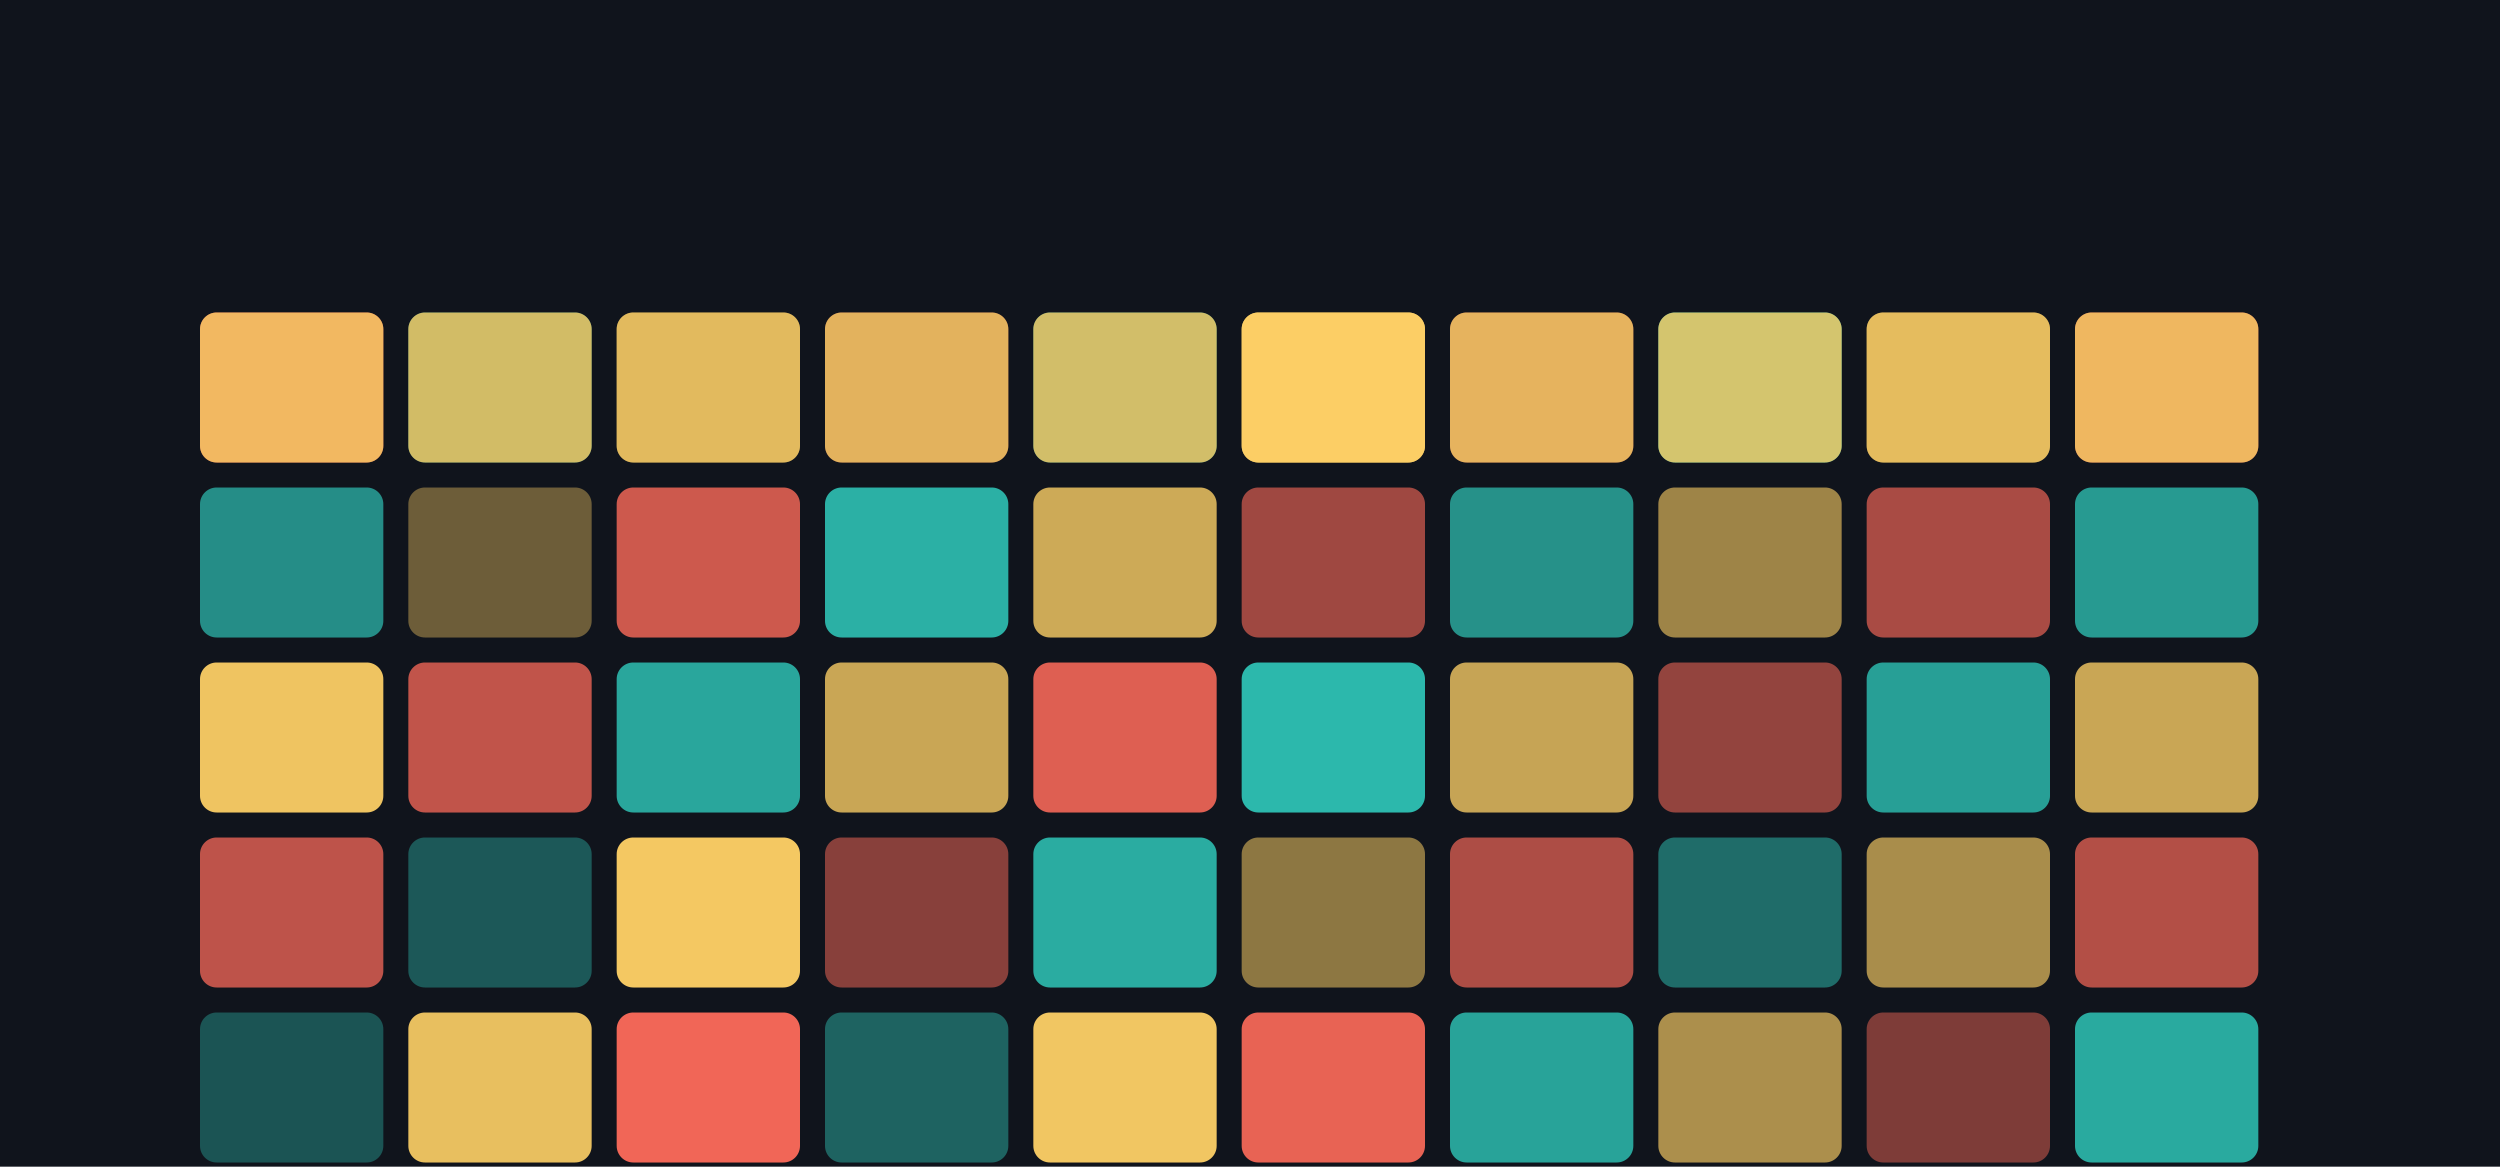
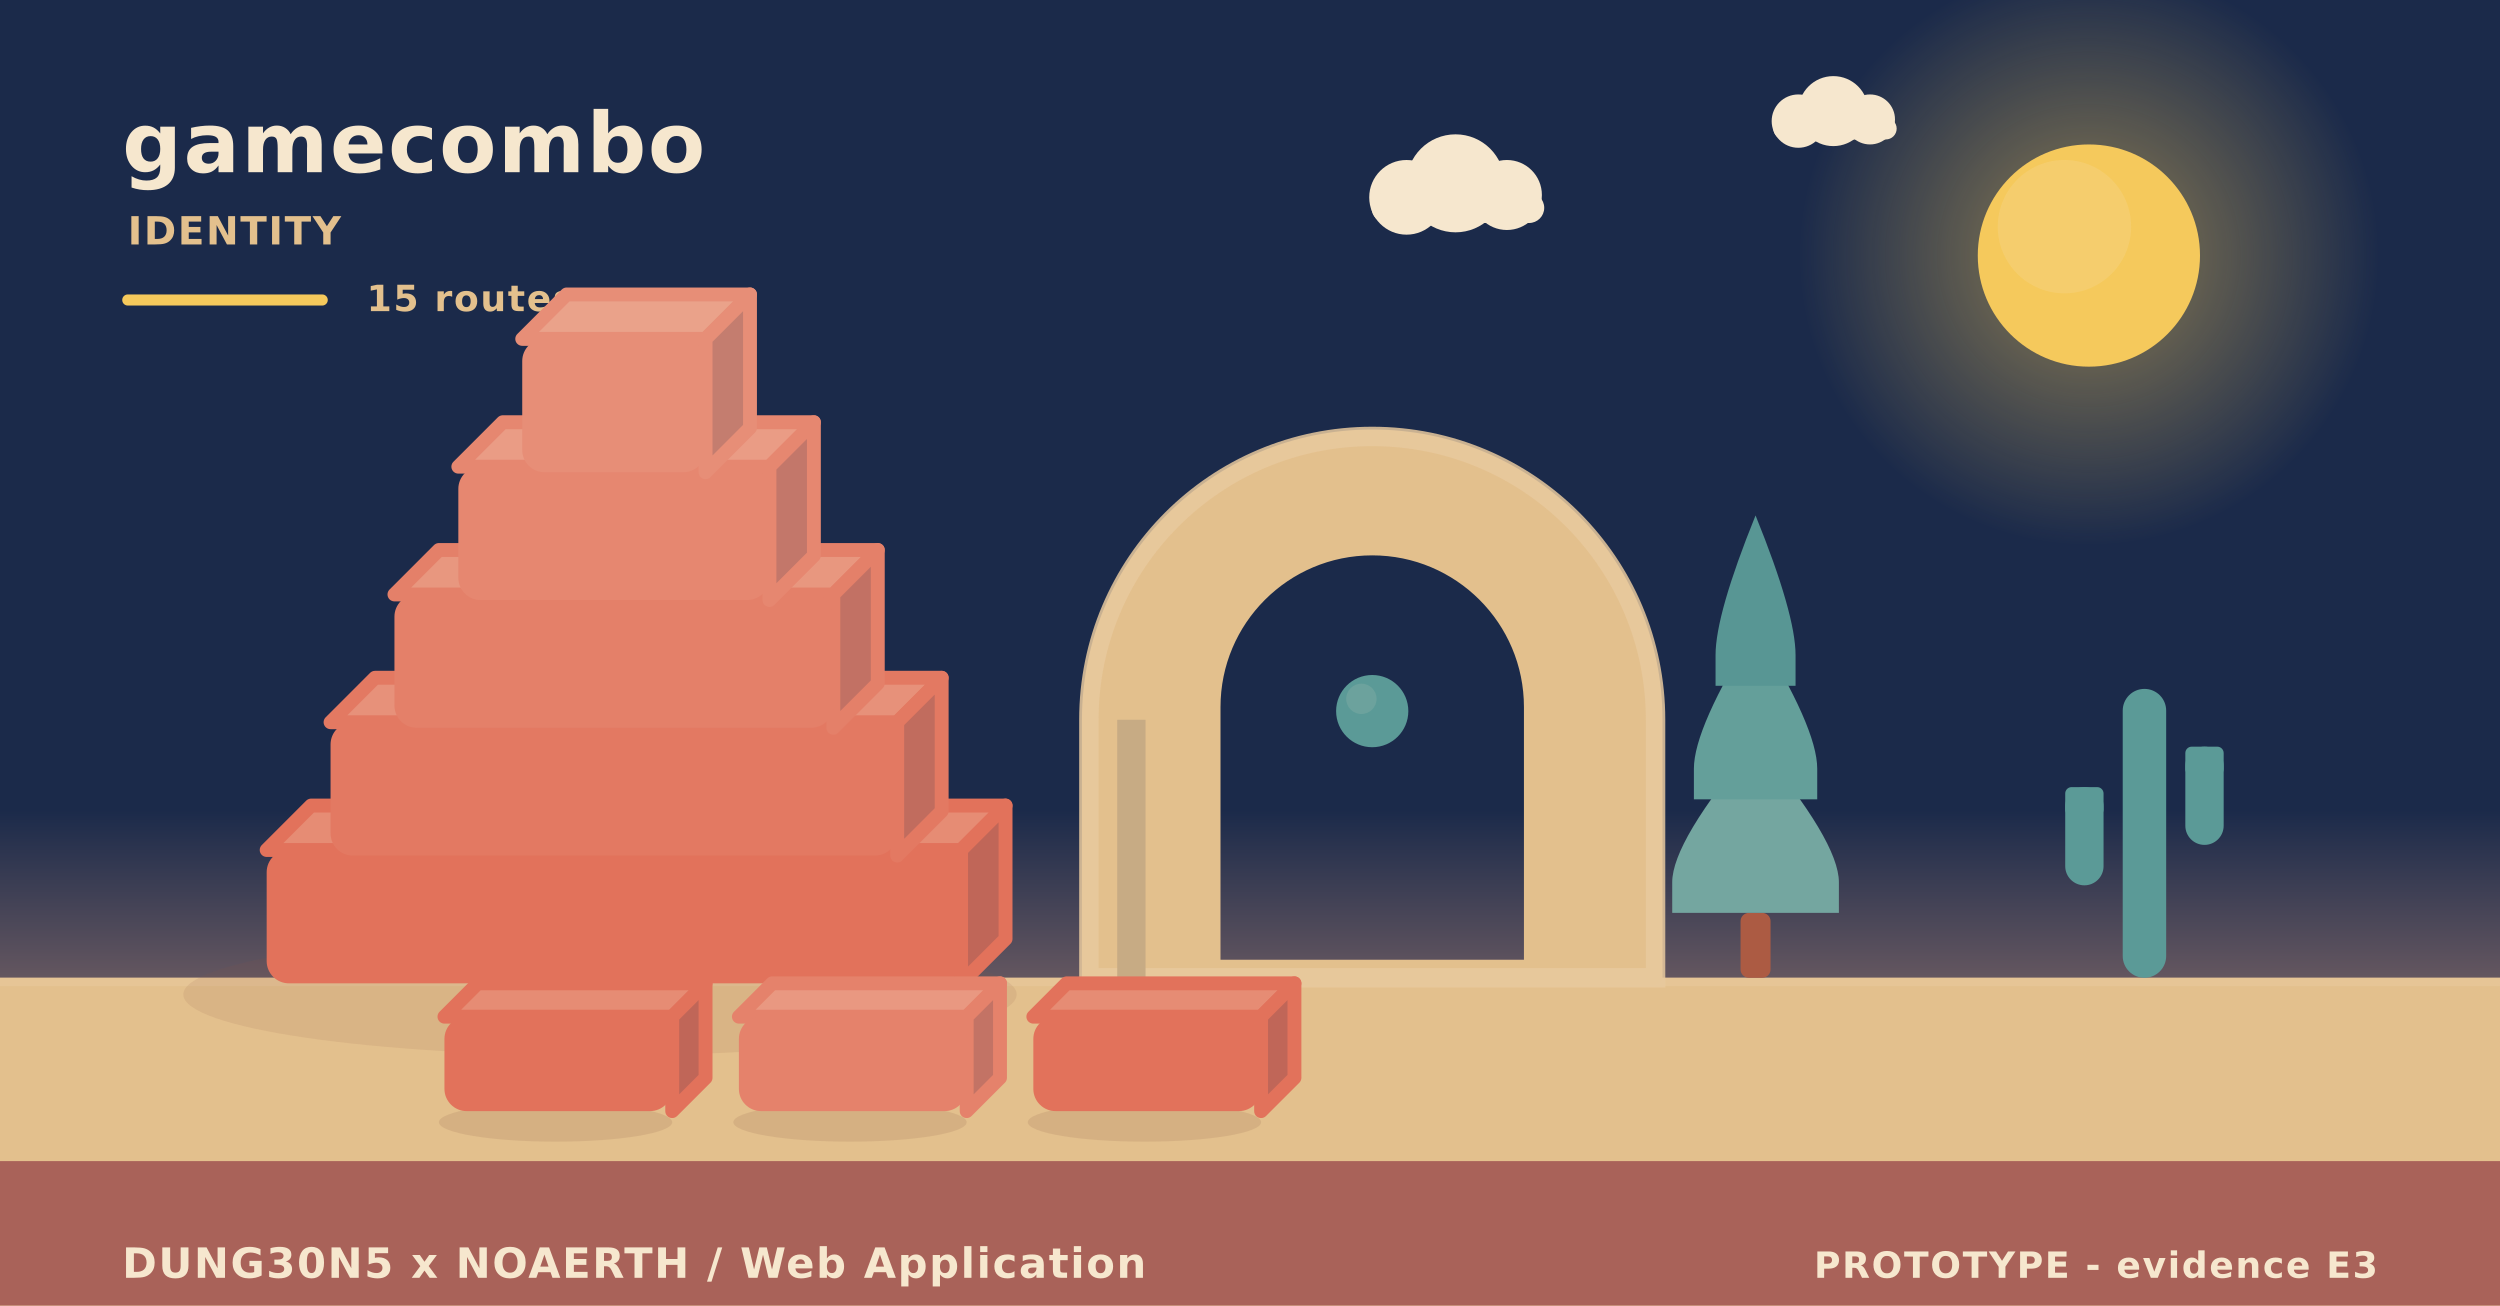
- <svg xmlns="http://www.w3.org/2000/svg" viewBox="0 0 1200 560" width="1200" height="560" role="img" aria-label="gamecombo hero">
-   <rect width="1200" height="560" fill="#10141c" />
-   <defs>
-     <linearGradient id="gh" x1="0" y1="0" x2="1" y2="1">
-       <stop offset="0%" stop-color="#ff6b5a" />
-       <stop offset="100%" stop-color="#2ec4b6" />
-     </linearGradient>
-   </defs>
-   <rect x="96.00" y="150.00" width="88.00" height="72.00" rx="8.00" fill="#ff6b5a" opacity="0.72" />
-   <rect x="196.00" y="150.00" width="88.00" height="72.00" rx="8.00" fill="#2ec4b6" opacity="0.48" />
-   <rect x="296.00" y="150.00" width="88.00" height="72.00" rx="8.00" fill="#ffd166" opacity="0.40" />
-   <rect x="396.00" y="150.00" width="88.00" height="72.00" rx="8.00" fill="#ff6b5a" opacity="0.42" />
-   <rect x="496.00" y="150.00" width="88.00" height="72.00" rx="8.00" fill="#2ec4b6" opacity="0.55" />
-   <rect x="596.00" y="150.00" width="88.00" height="72.00" rx="8.00" fill="#ffd166" opacity="0.93" />
-   <rect x="696.00" y="150.00" width="88.00" height="72.00" rx="8.00" fill="#ff6b5a" opacity="0.48" />
-   <rect x="796.00" y="150.00" width="88.00" height="72.00" rx="8.00" fill="#2ec4b6" opacity="0.74" />
-   <rect x="896.00" y="150.00" width="88.00" height="72.00" rx="8.00" fill="#ffd166" opacity="0.46" />
-   <rect x="996.00" y="150.00" width="88.00" height="72.00" rx="8.00" fill="#ff6b5a" opacity="0.67" />
-   <rect x="96.00" y="234.00" width="88.00" height="72.00" rx="8.00" fill="#2ec4b6" opacity="0.69" />
-   <rect x="196.00" y="234.00" width="88.00" height="72.00" rx="8.00" fill="#ffd166" opacity="0.39" />
-   <rect x="296.00" y="234.00" width="88.00" height="72.00" rx="8.00" fill="#ff6b5a" opacity="0.79" />
-   <rect x="396.00" y="234.00" width="88.00" height="72.00" rx="8.00" fill="#2ec4b6" opacity="0.89" />
-   <rect x="496.00" y="234.00" width="88.00" height="72.00" rx="8.00" fill="#ffd166" opacity="0.79" />
-   <rect x="596.00" y="234.00" width="88.00" height="72.00" rx="8.00" fill="#ff6b5a" opacity="0.60" />
-   <rect x="696.00" y="234.00" width="88.00" height="72.00" rx="8.00" fill="#2ec4b6" opacity="0.71" />
-   <rect x="796.00" y="234.00" width="88.00" height="72.00" rx="8.00" fill="#ffd166" opacity="0.59" />
-   <rect x="896.00" y="234.00" width="88.00" height="72.00" rx="8.00" fill="#ff6b5a" opacity="0.64" />
-   <rect x="996.00" y="234.00" width="88.00" height="72.00" rx="8.00" fill="#2ec4b6" opacity="0.76" />
-   <rect x="96.00" y="318.00" width="88.00" height="72.00" rx="8.00" fill="#ffd166" opacity="0.93" />
-   <rect x="196.00" y="318.00" width="88.00" height="72.00" rx="8.00" fill="#ff6b5a" opacity="0.74" />
-   <rect x="296.00" y="318.00" width="88.00" height="72.00" rx="8.00" fill="#2ec4b6" opacity="0.83" />
-   <rect x="396.00" y="318.00" width="88.00" height="72.00" rx="8.00" fill="#ffd166" opacity="0.77" />
-   <rect x="496.00" y="318.00" width="88.00" height="72.00" rx="8.00" fill="#ff6b5a" opacity="0.86" />
-   <rect x="596.00" y="318.00" width="88.00" height="72.00" rx="8.00" fill="#2ec4b6" opacity="0.93" />
-   <rect x="696.00" y="318.00" width="88.00" height="72.00" rx="8.00" fill="#ffd166" opacity="0.76" />
-   <rect x="796.00" y="318.00" width="88.00" height="72.00" rx="8.00" fill="#ff6b5a" opacity="0.55" />
-   <rect x="896.00" y="318.00" width="88.00" height="72.00" rx="8.00" fill="#2ec4b6" opacity="0.79" />
-   <rect x="996.00" y="318.00" width="88.00" height="72.00" rx="8.00" fill="#ffd166" opacity="0.77" />
-   <rect x="96.00" y="402.00" width="88.00" height="72.00" rx="8.00" fill="#ff6b5a" opacity="0.73" />
-   <rect x="196.00" y="402.00" width="88.00" height="72.00" rx="8.00" fill="#2ec4b6" opacity="0.39" />
-   <rect x="296.00" y="402.00" width="88.00" height="72.00" rx="8.00" fill="#ffd166" opacity="0.95" />
-   <rect x="396.00" y="402.00" width="88.00" height="72.00" rx="8.00" fill="#ff6b5a" opacity="0.50" />
-   <rect x="496.00" y="402.00" width="88.00" height="72.00" rx="8.00" fill="#2ec4b6" opacity="0.86" />
-   <rect x="596.00" y="402.00" width="88.00" height="72.00" rx="8.00" fill="#ffd166" opacity="0.52" />
-   <rect x="696.00" y="402.00" width="88.00" height="72.00" rx="8.00" fill="#ff6b5a" opacity="0.66" />
-   <rect x="796.00" y="402.00" width="88.00" height="72.00" rx="8.00" fill="#2ec4b6" opacity="0.50" />
-   <rect x="896.00" y="402.00" width="88.00" height="72.00" rx="8.00" fill="#ffd166" opacity="0.64" />
-   <rect x="996.00" y="402.00" width="88.00" height="72.00" rx="8.00" fill="#ff6b5a" opacity="0.68" />
-   <rect x="96.00" y="486.00" width="88.00" height="72.00" rx="8.00" fill="#2ec4b6" opacity="0.36" />
-   <rect x="196.00" y="486.00" width="88.00" height="72.00" rx="8.00" fill="#ffd166" opacity="0.90" />
-   <rect x="296.00" y="486.00" width="88.00" height="72.00" rx="8.00" fill="#ff6b5a" opacity="0.94" />
-   <rect x="396.00" y="486.00" width="88.00" height="72.00" rx="8.00" fill="#2ec4b6" opacity="0.45" />
-   <rect x="496.00" y="486.00" width="88.00" height="72.00" rx="8.00" fill="#ffd166" opacity="0.94" />
-   <rect x="596.00" y="486.00" width="88.00" height="72.00" rx="8.00" fill="#ff6b5a" opacity="0.90" />
-   <rect x="696.00" y="486.00" width="88.00" height="72.00" rx="8.00" fill="#2ec4b6" opacity="0.81" />
-   <rect x="796.00" y="486.00" width="88.00" height="72.00" rx="8.00" fill="#ffd166" opacity="0.65" />
-   <rect x="896.00" y="486.00" width="88.00" height="72.00" rx="8.00" fill="#ff6b5a" opacity="0.46" />
-   <rect x="996.00" y="486.00" width="88.00" height="72.00" rx="8.00" fill="#2ec4b6" opacity="0.85" />
+ <svg xmlns="http://www.w3.org/2000/svg" width="900" height="470" viewBox="0 0 900 470" role="img" aria-label="gamecombo - identity">
+   <linearGradient id="skyh" x1="0" y1="0" x2="0" y2="1">
+     <stop offset="0" stop-color="#1b2a4a" />
+     <stop offset="0.62" stop-color="#1b2a4a" />
+     <stop offset="1" stop-color="#f3ad8a" />
+   </linearGradient>
+   <rect width="900" height="470" fill="url(#skyh)" />
+   <radialGradient id="sunh">
+     <stop offset="0.35" stop-color="#f5c95c" stop-opacity="0.34" />
+     <stop offset="1" stop-color="#f5c95c" stop-opacity="0" />
+   </radialGradient>
+   <circle cx="752" cy="92" r="104" fill="url(#sunh)" />
+   <circle cx="752" cy="92" r="40" fill="#f5c95c" />
+   <circle cx="743.2" cy="81.6" r="24" fill="#f5d27e" opacity="0.5" />
  <g>
-     <rect x="96.00" y="150.00" width="88.00" height="72.00" rx="8.00" fill="#ffd166" opacity="0.80" />
-     <animate attributeName="opacity" values="0.25;1.0;0.25" dur="12.467s" begin="4.4s" repeatCount="indefinite" />
+     <circle cx="524" cy="66" r="17.64" fill="#f6e7ce" />
+     <circle cx="506.36" cy="71.04" r="13.44" fill="#f6e7ce" />
+     <circle cx="542.48" cy="70.2" r="12.6" fill="#f6e7ce" />
+     <rect x="493.76" y="69.36" width="62.16" height="10.92" rx="5.46" fill="#f6e7ce" />
+     <animateTransform attributeName="transform" type="translate" values="0 0;24 0;0 0" dur="36s" begin="0s" repeatCount="indefinite" />
  </g>
  <g>
-     <rect x="196.00" y="150.00" width="88.00" height="72.00" rx="8.00" fill="#ffd166" opacity="0.80" />
-     <animate attributeName="opacity" values="0.25;1.0;0.25" dur="12.467s" begin="4.72s" repeatCount="indefinite" />
+     <circle cx="660" cy="40" r="12.6" fill="#f6e7ce" />
+     <circle cx="647.4" cy="43.6" r="9.6" fill="#f6e7ce" />
+     <circle cx="673.2" cy="43" r="9" fill="#f6e7ce" />
+     <rect x="638.4" y="42.4" width="44.4" height="7.8" rx="3.9" fill="#f6e7ce" />
+     <animateTransform attributeName="transform" type="translate" values="0 0;-18 0;0 0" dur="46s" begin="3s" repeatCount="indefinite" />
+   </g>
+   <rect x="0" y="352" width="900" height="118" fill="#e3c08d" />
+   <rect x="0" y="352" width="900" height="3" fill="#e6c596" />
+   <text x="44" y="62" font-family="Verdana,DejaVu Sans,sans-serif" font-size="30" font-weight="700" letter-spacing="0.6" fill="#f6e7ce" text-anchor="start">gamecombo</text>
+   <text x="46" y="88" font-family="Verdana,DejaVu Sans,sans-serif" font-size="14" font-weight="700" letter-spacing="0.6" fill="#e3c08d" text-anchor="start">IDENTITY</text>
+   <rect x="44" y="106" width="74" height="4" rx="2" fill="#f5c95c" />
+   <text x="132" y="112" font-family="Verdana,DejaVu Sans,sans-serif" font-size="13" font-weight="700" letter-spacing="0.6" fill="#e3c08d" text-anchor="start">15 routes</text>
+   <ellipse cx="216" cy="358" rx="150" ry="22" fill="rgba(138,90,68,0.11)" />
+   <g>
+     <path d="M96,306 L346,306 L362,290 L112,290 Z" fill="#e68c74" stroke="#e2725b" stroke-width="5" stroke-linejoin="round" />
+     <path d="M346,306 L362,290 L362,338 L346,354 Z" fill="#c06658" stroke="#e2725b" stroke-width="5" stroke-linejoin="round" />
+     <rect x="96" y="306" width="250" height="48" rx="8" fill="#e2725b" />
+     <animateTransform attributeName="transform" type="translate" values="0 10;0 0" dur="0.9s" begin="0s" fill="freeze" />
  </g>
  <g>
-     <rect x="296.00" y="150.00" width="88.00" height="72.00" rx="8.00" fill="#ffd166" opacity="0.80" />
-     <animate attributeName="opacity" values="0.25;1.0;0.25" dur="12.467s" begin="5.04s" repeatCount="indefinite" />
+     <path d="M119,260 L323,260 L339,244 L135,244 Z" fill="#e7917a" stroke="#e37962" stroke-width="5" stroke-linejoin="round" />
+     <path d="M323,260 L339,244 L339,292 L323,308 Z" fill="#c16c5e" stroke="#e37962" stroke-width="5" stroke-linejoin="round" />
+     <rect x="119" y="260" width="204" height="48" rx="8" fill="#e37962" />
+     <animateTransform attributeName="transform" type="translate" values="0 10;0 0" dur="0.9s" begin="0.28s" fill="freeze" />
  </g>
  <g>
-     <rect x="396.00" y="150.00" width="88.00" height="72.00" rx="8.00" fill="#ffd166" opacity="0.80" />
-     <animate attributeName="opacity" values="0.25;1.0;0.25" dur="12.467s" begin="5.36s" repeatCount="indefinite" />
+     <path d="M142,214 L300,214 L316,198 L158,198 Z" fill="#e8977f" stroke="#e48069" stroke-width="5" stroke-linejoin="round" />
+     <path d="M300,214 L316,198 L316,246 L300,262 Z" fill="#c27164" stroke="#e48069" stroke-width="5" stroke-linejoin="round" />
+     <rect x="142" y="214" width="158" height="48" rx="8" fill="#e48069" />
+     <animateTransform attributeName="transform" type="translate" values="0 10;0 0" dur="0.9s" begin="0.56s" fill="freeze" />
  </g>
  <g>
-     <rect x="496.00" y="150.00" width="88.00" height="72.00" rx="8.00" fill="#ffd166" opacity="0.80" />
-     <animate attributeName="opacity" values="0.25;1.0;0.25" dur="12.467s" begin="5.68s" repeatCount="indefinite" />
+     <path d="M165,168 L277,168 L293,152 L181,152 Z" fill="#ea9c85" stroke="#e68770" stroke-width="5" stroke-linejoin="round" />
+     <path d="M277,168 L293,152 L293,200 L277,216 Z" fill="#c3776a" stroke="#e68770" stroke-width="5" stroke-linejoin="round" />
+     <rect x="165" y="168" width="112" height="48" rx="8" fill="#e68770" />
+     <animateTransform attributeName="transform" type="translate" values="0 10;0 0" dur="0.9s" begin="0.84s" fill="freeze" />
  </g>
  <g>
-     <rect x="596.00" y="150.00" width="88.00" height="72.00" rx="8.00" fill="#ffd166" opacity="0.80" />
-     <animate attributeName="opacity" values="0.25;1.0;0.25" dur="12.467s" begin="6.0s" repeatCount="indefinite" />
+     <path d="M188,122 L254,122 L270,106 L204,106 Z" fill="#eaa28a" stroke="#e78e77" stroke-width="5" stroke-linejoin="round" />
+     <path d="M254,122 L270,106 L270,154 L254,170 Z" fill="#c47d6f" stroke="#e78e77" stroke-width="5" stroke-linejoin="round" />
+     <rect x="188" y="122" width="66" height="48" rx="8" fill="#e78e77" />
+     <animateTransform attributeName="transform" type="translate" values="0 10;0 0" dur="0.9s" begin="1.12s" fill="freeze" />
  </g>
+   <path d="M392,352 L392,259.12 A102,102 0 0 1 596,259.12 L596,352 Z M436.88,348 L436.88,254.55 A57.12,57.12 0 0 1 551.12,254.55 L551.12,348 Z" fill="#e3c08d" fill-rule="evenodd" stroke="#e3c08d" stroke-width="5" stroke-linejoin="round" />
+   <path d="M392,352 L392,259.12 A102,102 0 0 1 596,259.12 L596,352 Z" fill="none" stroke="#e8c99d" stroke-width="7" stroke-linecap="round" opacity="0.85" />
+   <rect x="402.2" y="259.12" width="10.2" height="92.88" fill="#c7ab84" />
  <g>
-     <rect x="696.00" y="150.00" width="88.00" height="72.00" rx="8.00" fill="#ffd166" opacity="0.80" />
-     <animate attributeName="opacity" values="0.25;1.0;0.25" dur="12.467s" begin="6.32s" repeatCount="indefinite" />
+     <circle cx="494" cy="256" r="13" fill="#5b9a97" />
+     <circle cx="490.1" cy="251.58" r="5.46" fill="#7aa9a2" opacity="0.55" />
+     <animate attributeName="opacity" values="0.78;1;0.78" dur="5.2s" begin="0s" repeatCount="indefinite" />
  </g>
+   <rect x="626.6" y="328.64" width="10.8" height="23.36" rx="3" fill="#ac5b43" />
+   <path d="M632,267.32 Q602,302.89 602,317.6 Q602,328.64 602,328.64 L662,328.64 Q662,328.64 662,317.6 Q662,302.89 632,267.32 Z" fill="#74a6a0" />
+   <path d="M632,226.44 Q609.8,262.01 609.8,276.72 Q609.8,287.76 609.8,287.76 L654.2,287.76 Q654.2,287.76 654.2,276.72 Q654.2,262.01 632,226.44 Z" fill="#649f9a" />
+   <path d="M632,185.56 Q617.6,221.13 617.6,235.84 Q617.6,246.88 617.6,246.88 L646.4,246.88 Q646.4,246.88 646.4,235.84 Q646.4,221.13 632,185.56 Z" fill="#589694" />
+   <rect x="764.18" y="248" width="15.64" height="104" rx="7.82" fill="#5b9a97" />
+   <rect x="743.48" y="283.36" width="13.8" height="35.36" rx="6.9" fill="#5b9a97" />
+   <rect x="743.48" y="283.36" width="13.8" height="10.4" rx="2.3" fill="#5b9a97" />
+   <rect x="786.72" y="268.8" width="13.8" height="35.36" rx="6.9" fill="#5b9a97" />
+   <rect x="786.72" y="268.8" width="13.8" height="10.4" rx="2.3" fill="#5b9a97" />
+   <ellipse cx="200" cy="404" rx="42" ry="7" fill="rgba(138,90,68,0.15)" />
  <g>
-     <rect x="796.00" y="150.00" width="88.00" height="72.00" rx="8.00" fill="#ffd166" opacity="0.80" />
-     <animate attributeName="opacity" values="0.25;1.0;0.25" dur="12.467s" begin="6.64s" repeatCount="indefinite" />
+     <path d="M160,366 L242,366 L254,354 L172,354 Z" fill="#e68c74" stroke="#e2725b" stroke-width="5" stroke-linejoin="round" />
+     <path d="M242,366 L254,354 L254,388 L242,400 Z" fill="#c06658" stroke="#e2725b" stroke-width="5" stroke-linejoin="round" />
+     <rect x="160" y="366" width="82" height="34" rx="8" fill="#e2725b" />
+     <animateTransform attributeName="transform" type="translate" values="0 10;0 0" dur="0.7s" begin="0.8s" fill="freeze" />
  </g>
+   <ellipse cx="306" cy="404" rx="42" ry="7" fill="rgba(138,90,68,0.15)" />
  <g>
-     <rect x="896.00" y="150.00" width="88.00" height="72.00" rx="8.00" fill="#ffd166" opacity="0.80" />
-     <animate attributeName="opacity" values="0.25;1.0;0.25" dur="12.467s" begin="6.96s" repeatCount="indefinite" />
+     <path d="M266,366 L348,366 L360,354 L278,354 Z" fill="#e99881" stroke="#e5826b" stroke-width="5" stroke-linejoin="round" />
+     <path d="M348,366 L360,354 L360,388 L348,400 Z" fill="#c37365" stroke="#e5826b" stroke-width="5" stroke-linejoin="round" />
+     <rect x="266" y="366" width="82" height="34" rx="8" fill="#e5826b" />
+     <animateTransform attributeName="transform" type="translate" values="0 10;0 0" dur="0.7s" begin="0.95s" fill="freeze" />
  </g>
+   <ellipse cx="412" cy="404" rx="42" ry="7" fill="rgba(138,90,68,0.15)" />
  <g>
-     <rect x="996.00" y="150.00" width="88.00" height="72.00" rx="8.00" fill="#ffd166" opacity="0.80" />
-     <animate attributeName="opacity" values="0.25;1.0;0.25" dur="12.467s" begin="7.28s" repeatCount="indefinite" />
+     <path d="M372,366 L454,366 L466,354 L384,354 Z" fill="#e68c74" stroke="#e2725b" stroke-width="5" stroke-linejoin="round" />
+     <path d="M454,366 L466,354 L466,388 L454,400 Z" fill="#c06658" stroke="#e2725b" stroke-width="5" stroke-linejoin="round" />
+     <rect x="372" y="366" width="82" height="34" rx="8" fill="#e2725b" />
+     <animateTransform attributeName="transform" type="translate" values="0 10;0 0" dur="0.7s" begin="1.1s" fill="freeze" />
  </g>
+   <rect x="0" y="418" width="900" height="52" rx="0" fill="#a65c56" opacity="0.94" />
+   <text x="44" y="460" font-family="Verdana,DejaVu Sans,sans-serif" font-size="15" font-weight="700" letter-spacing="0.6" fill="#f6e7ce" text-anchor="start">DUNG30N5 x NOAERTH  /  Web Application</text>
+   <text x="856" y="460" font-family="Verdana,DejaVu Sans,sans-serif" font-size="13" font-weight="700" letter-spacing="0.6" fill="#f6e7ce" text-anchor="end">PROTOTYPE  -  evidence E3</text>
</svg>
